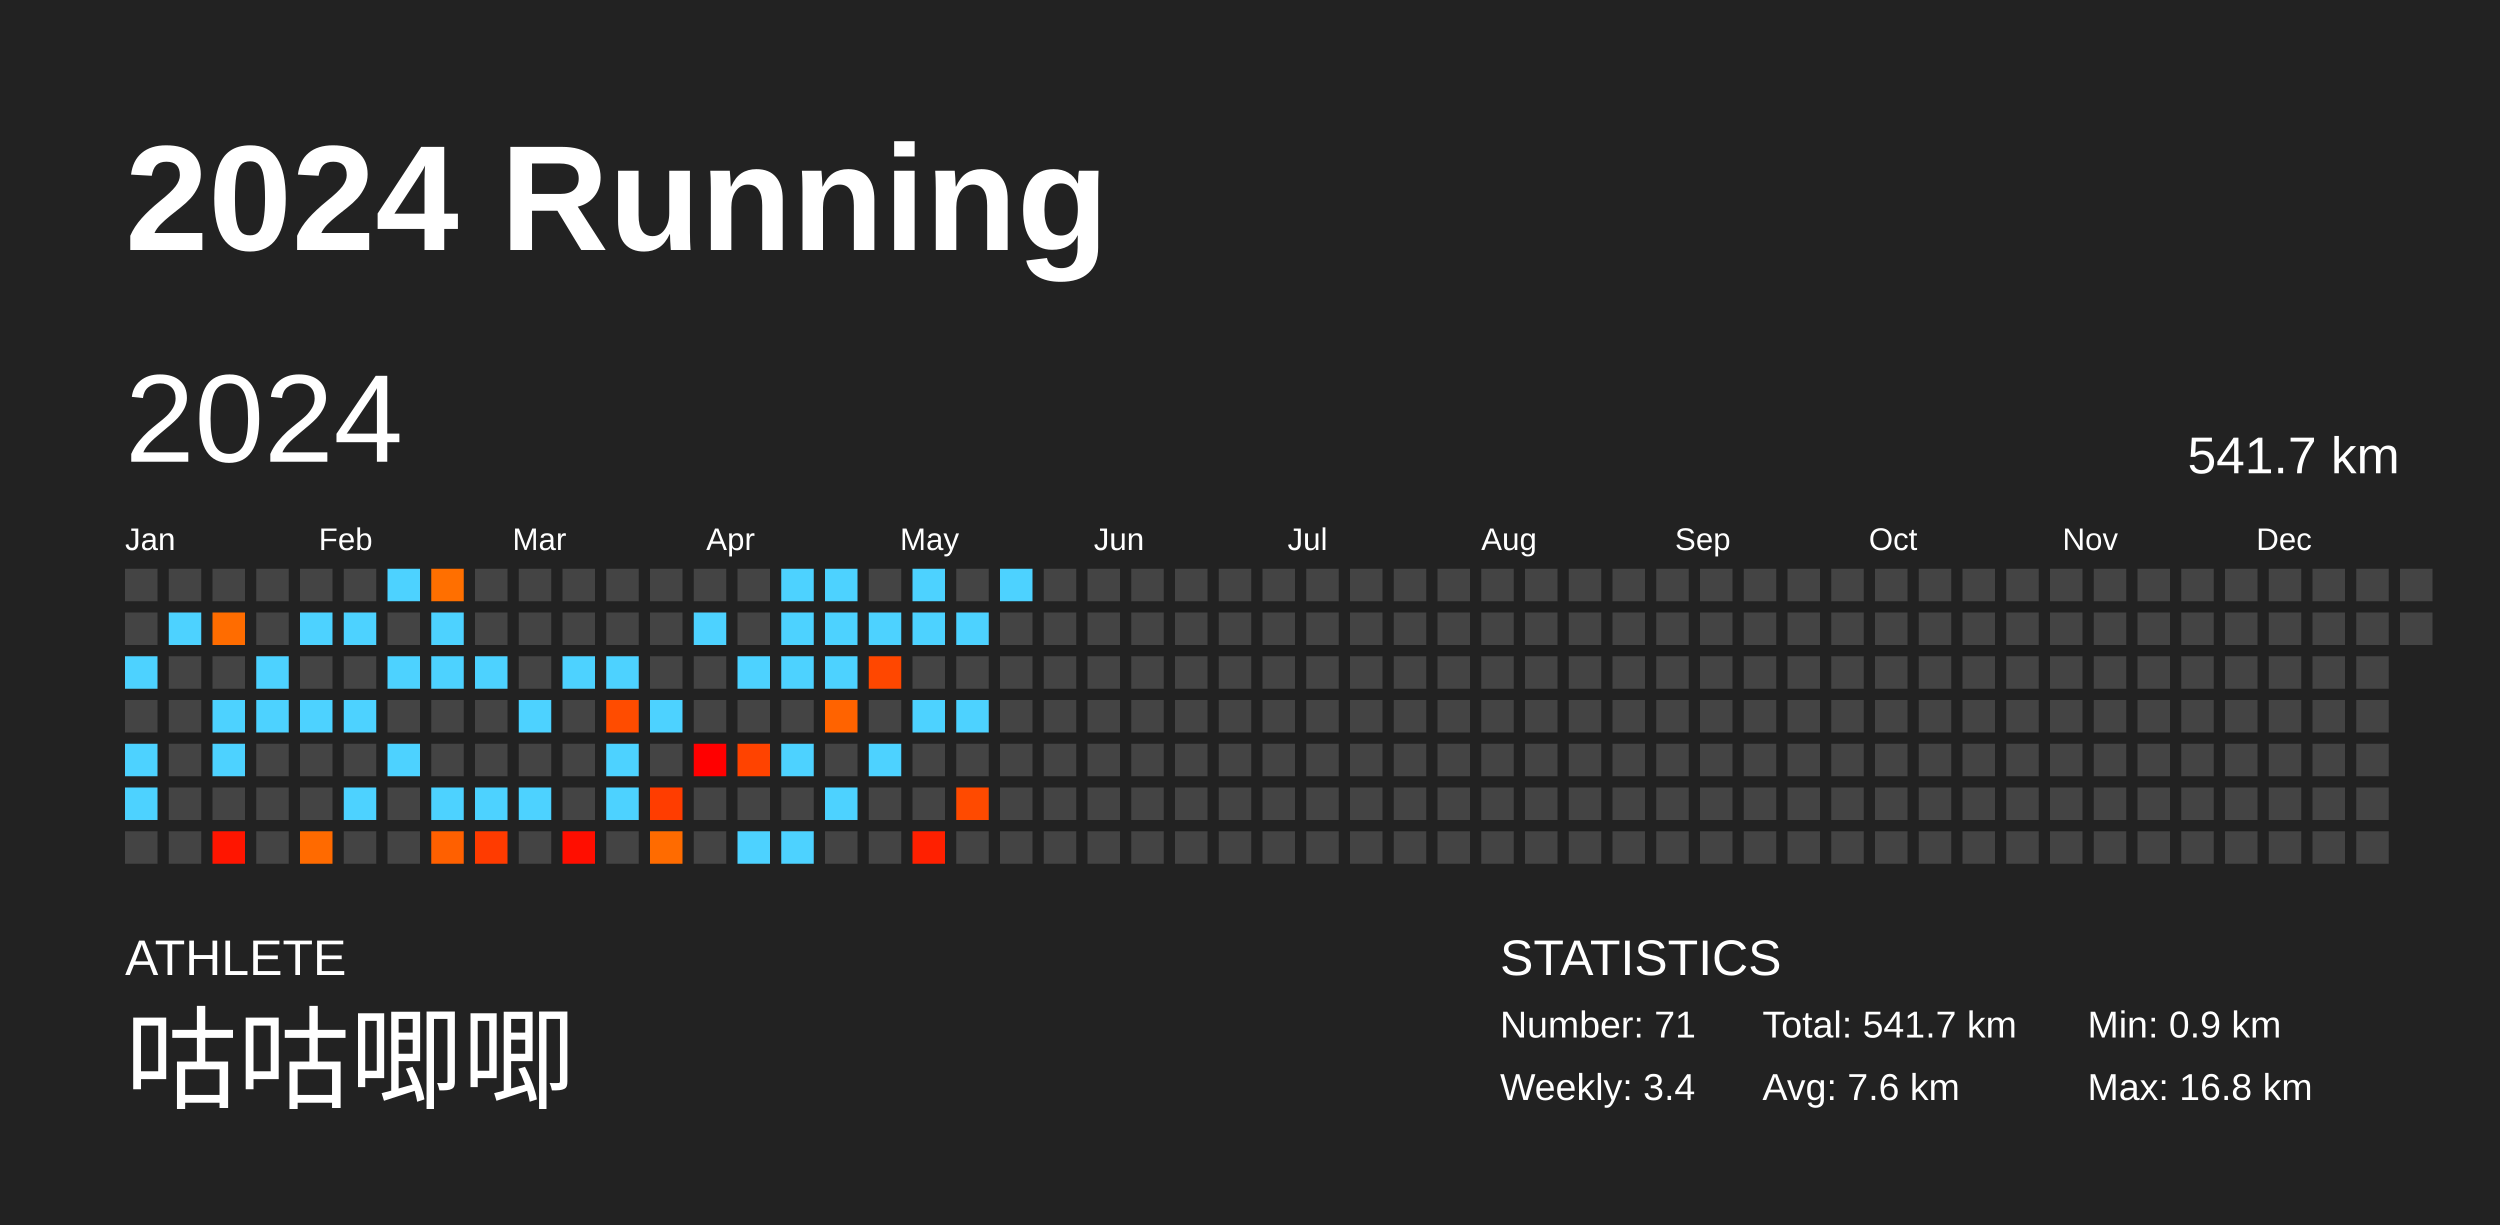
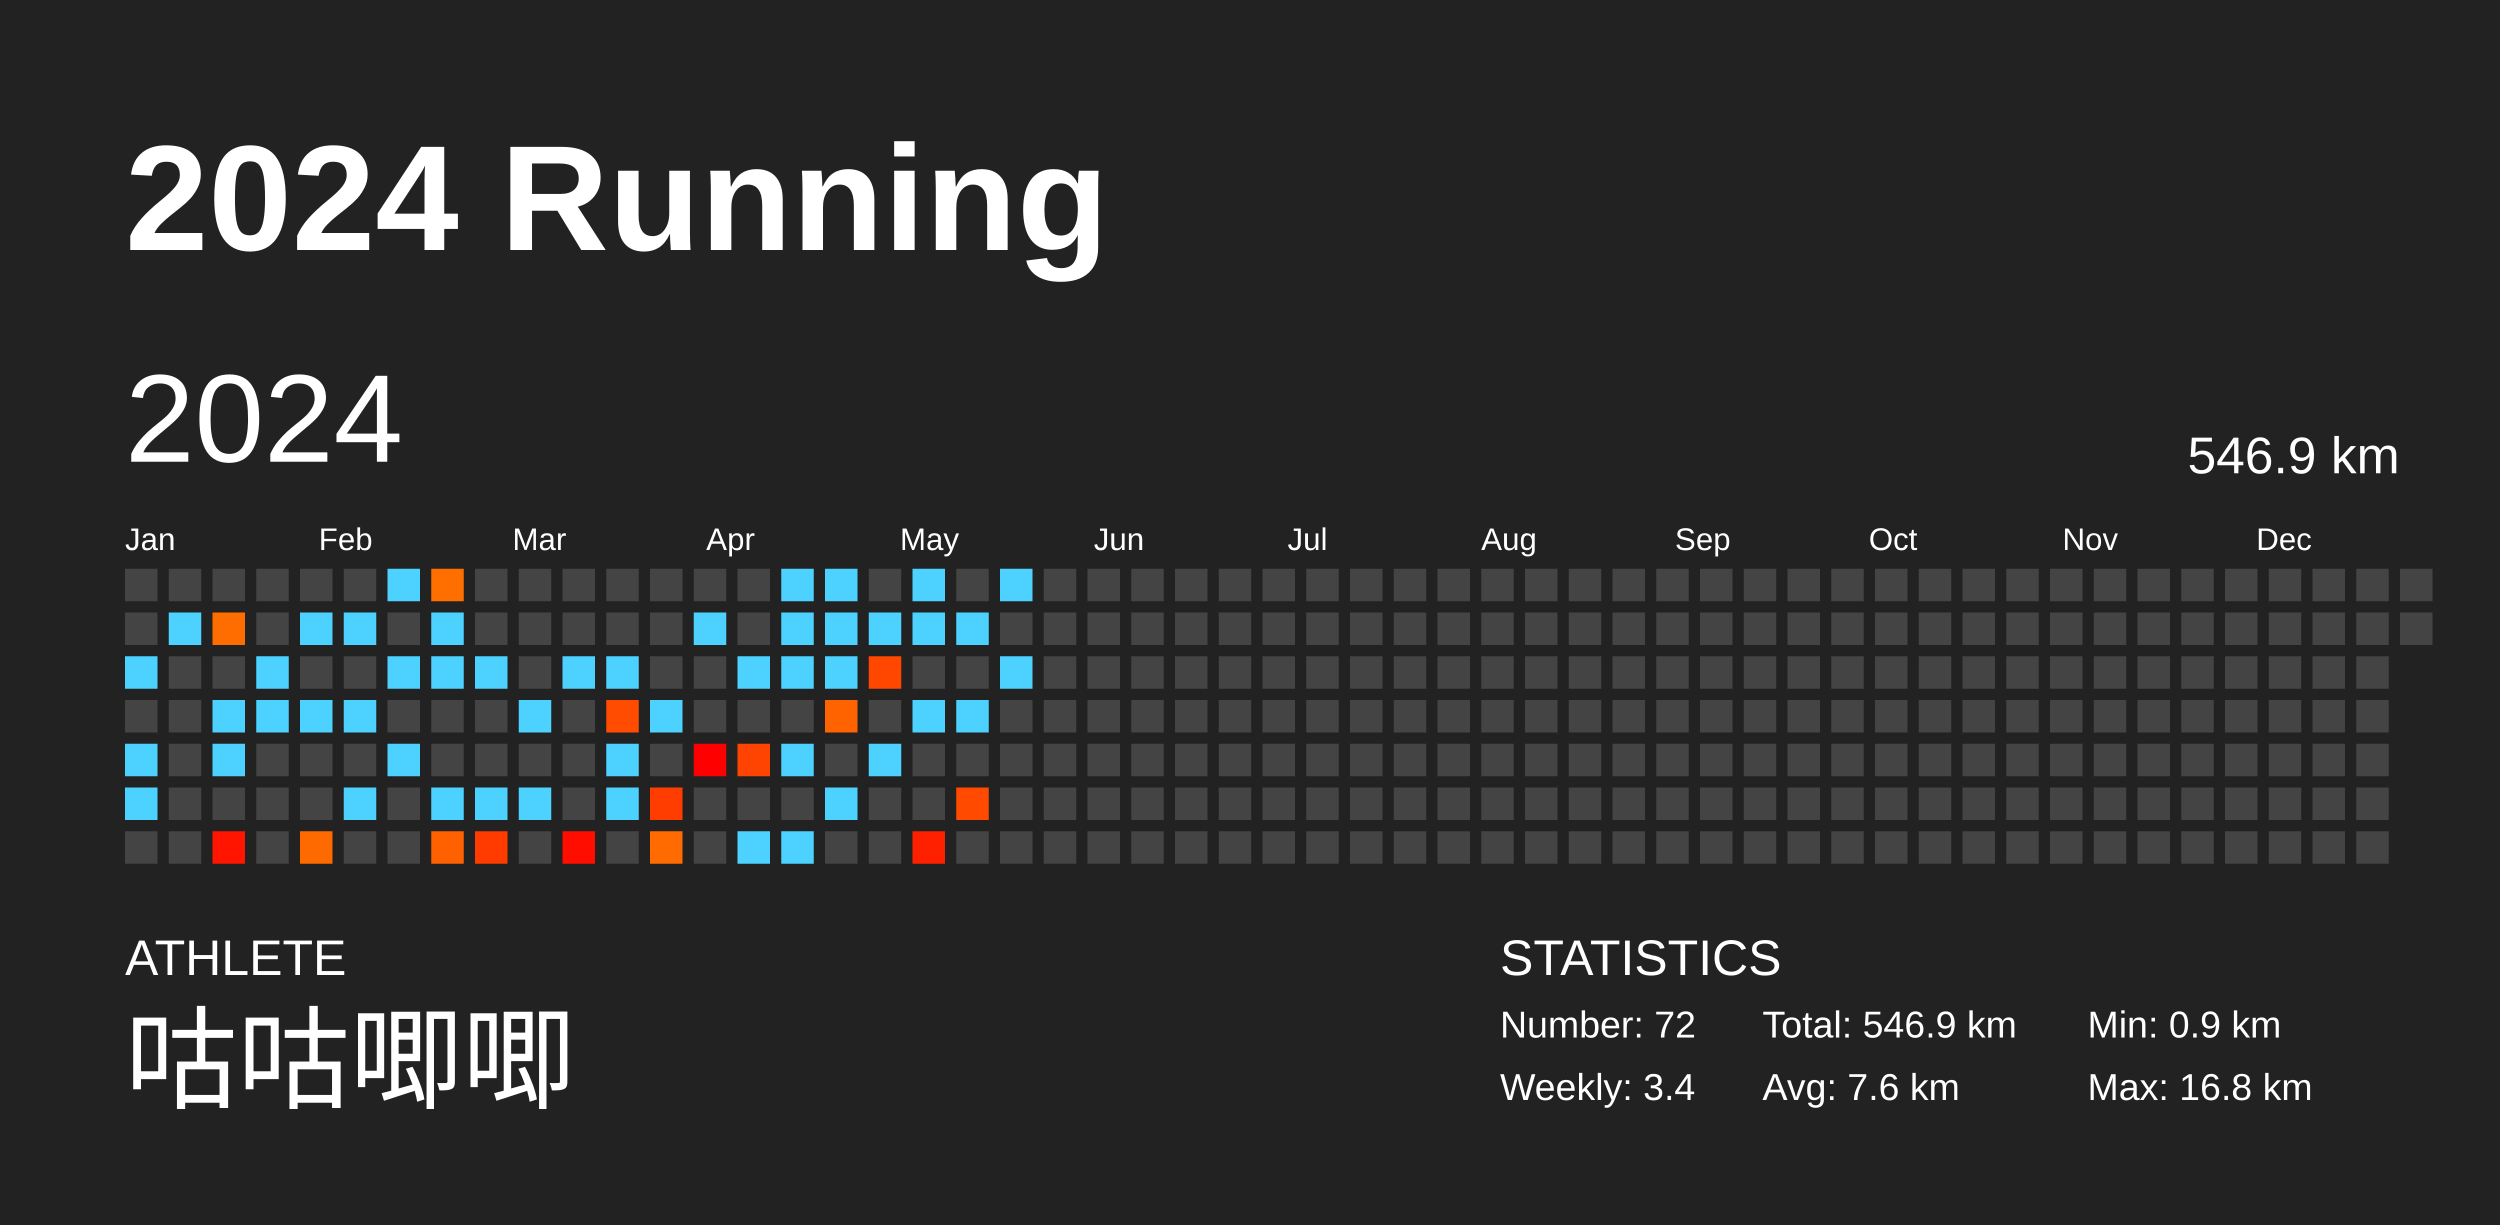
<svg xmlns="http://www.w3.org/2000/svg" baseProfile="full" height="98mm" version="1.1" viewBox="0,0,200,98" width="200mm">
  <defs />
  <rect fill="#222222" height="98" width="200" x="0" y="0" />
  <text fill="#FFFFFF" style="font-size:12px; font-family:Arial; font-weight:bold;" x="10" y="20">2024 Running</text>
  <text fill="#FFFFFF" style="font-size:4px; font-family:Arial" x="10" y="78">ATHLETE</text>
  <text fill="#FFFFFF" style="font-size:9px; font-family:Arial" x="10" y="88">咕咕唧唧</text>
  <text fill="#FFFFFF" style="font-size:4px; font-family:Arial" x="120" y="78">STATISTICS</text>
-   <text fill="#FFFFFF" style="font-size:3px; font-family:Arial" x="120" y="83">Number: 71</text>
+   <text fill="#FFFFFF" style="font-size:3px; font-family:Arial" x="120" y="83">Number: 72</text>
  <text fill="#FFFFFF" style="font-size:3px; font-family:Arial" x="120" y="88">Weekly: 3.4</text>
-   <text fill="#FFFFFF" style="font-size:3px; font-family:Arial" x="141" y="83">Total: 541.7 km</text>
+   <text fill="#FFFFFF" style="font-size:3px; font-family:Arial" x="141" y="83">Total: 546.9 km</text>
  <text fill="#FFFFFF" style="font-size:3px; font-family:Arial" x="141" y="88">Avg: 7.6 km</text>
  <text fill="#FFFFFF" style="font-size:3px; font-family:Arial" x="167" y="83">Min: 0.9 km</text>
  <text fill="#FFFFFF" style="font-size:3px; font-family:Arial" x="167" y="88">Max: 16.8 km</text>
  <text dominant-baseline="hanging" fill="#FFFFFF" style="font-size:10.0px; font-family:Arial;" x="10" y="30">2024</text>
-   <text dominant-baseline="hanging" fill="#FFFFFF" style="font-size:4.125px; font-family:Arial;" x="175" y="35">541.7 km</text>
+   <text dominant-baseline="hanging" fill="#FFFFFF" style="font-size:4.125px; font-family:Arial;" x="175" y="35">546.9 km</text>
  <text fill="#FFFFFF" style="font-size:2.5px; font-family:Arial" x="10.0" y="44">Jan</text>
  <text fill="#FFFFFF" style="font-size:2.5px; font-family:Arial" x="25.5" y="44">Feb</text>
  <text fill="#FFFFFF" style="font-size:2.5px; font-family:Arial" x="41.0" y="44">Mar</text>
  <text fill="#FFFFFF" style="font-size:2.5px; font-family:Arial" x="56.5" y="44">Apr</text>
  <text fill="#FFFFFF" style="font-size:2.5px; font-family:Arial" x="72.0" y="44">May</text>
  <text fill="#FFFFFF" style="font-size:2.5px; font-family:Arial" x="87.5" y="44">Jun</text>
  <text fill="#FFFFFF" style="font-size:2.5px; font-family:Arial" x="103.0" y="44">Jul</text>
  <text fill="#FFFFFF" style="font-size:2.5px; font-family:Arial" x="118.5" y="44">Aug</text>
  <text fill="#FFFFFF" style="font-size:2.5px; font-family:Arial" x="134.0" y="44">Sep</text>
  <text fill="#FFFFFF" style="font-size:2.5px; font-family:Arial" x="149.5" y="44">Oct</text>
  <text fill="#FFFFFF" style="font-size:2.5px; font-family:Arial" x="165.0" y="44">Nov</text>
  <text fill="#FFFFFF" style="font-size:2.5px; font-family:Arial" x="180.5" y="44">Dec</text>
  <rect fill="#444444" height="2.6" width="2.6" x="10.0" y="45.5" />
  <rect fill="#444444" height="2.6" width="2.6" x="10.0" y="49.0" />
  <rect fill="#4dd2ff" height="2.6" width="2.6" x="10.0" y="52.5" />
  <rect fill="#444444" height="2.6" width="2.6" x="10.0" y="56.0" />
  <rect fill="#4dd2ff" height="2.6" width="2.6" x="10.0" y="59.5" />
  <rect fill="#4dd2ff" height="2.6" width="2.6" x="10.0" y="63.0" />
  <rect fill="#444444" height="2.6" width="2.6" x="10.0" y="66.5" />
  <rect fill="#444444" height="2.6" width="2.6" x="13.5" y="45.5" />
  <rect fill="#4dd2ff" height="2.6" width="2.6" x="13.5" y="49.0" />
  <rect fill="#444444" height="2.6" width="2.6" x="13.5" y="52.5" />
  <rect fill="#444444" height="2.6" width="2.6" x="13.5" y="56.0" />
  <rect fill="#444444" height="2.6" width="2.6" x="13.5" y="59.5" />
  <rect fill="#444444" height="2.6" width="2.6" x="13.5" y="63.0" />
  <rect fill="#444444" height="2.6" width="2.6" x="13.5" y="66.5" />
  <rect fill="#444444" height="2.6" width="2.6" x="17.0" y="45.5" />
  <rect fill="#ff6c00" height="2.6" width="2.6" x="17.0" y="49.0" />
  <rect fill="#444444" height="2.6" width="2.6" x="17.0" y="52.5" />
  <rect fill="#4dd2ff" height="2.6" width="2.6" x="17.0" y="56.0" />
  <rect fill="#4dd2ff" height="2.6" width="2.6" x="17.0" y="59.5" />
  <rect fill="#444444" height="2.6" width="2.6" x="17.0" y="63.0" />
  <rect fill="#ff1500" height="2.6" width="2.6" x="17.0" y="66.5" />
  <rect fill="#444444" height="2.6" width="2.6" x="20.5" y="45.5" />
  <rect fill="#444444" height="2.6" width="2.6" x="20.5" y="49.0" />
  <rect fill="#4dd2ff" height="2.6" width="2.6" x="20.5" y="52.5" />
  <rect fill="#4dd2ff" height="2.6" width="2.6" x="20.5" y="56.0" />
  <rect fill="#444444" height="2.6" width="2.6" x="20.5" y="59.5" />
  <rect fill="#444444" height="2.6" width="2.6" x="20.5" y="63.0" />
  <rect fill="#444444" height="2.6" width="2.6" x="20.5" y="66.5" />
  <rect fill="#444444" height="2.6" width="2.6" x="24.0" y="45.5" />
  <rect fill="#4dd2ff" height="2.6" width="2.6" x="24.0" y="49.0" />
  <rect fill="#444444" height="2.6" width="2.6" x="24.0" y="52.5" />
  <rect fill="#4dd2ff" height="2.6" width="2.6" x="24.0" y="56.0" />
  <rect fill="#444444" height="2.6" width="2.6" x="24.0" y="59.5" />
  <rect fill="#444444" height="2.6" width="2.6" x="24.0" y="63.0" />
  <rect fill="#ff6a00" height="2.6" width="2.6" x="24.0" y="66.5" />
  <rect fill="#444444" height="2.6" width="2.6" x="27.5" y="45.5" />
  <rect fill="#4dd2ff" height="2.6" width="2.6" x="27.5" y="49.0" />
  <rect fill="#444444" height="2.6" width="2.6" x="27.5" y="52.5" />
  <rect fill="#4dd2ff" height="2.6" width="2.6" x="27.5" y="56.0" />
  <rect fill="#444444" height="2.6" width="2.6" x="27.5" y="59.5" />
  <rect fill="#4dd2ff" height="2.6" width="2.6" x="27.5" y="63.0" />
  <rect fill="#444444" height="2.6" width="2.6" x="27.5" y="66.5" />
  <rect fill="#4dd2ff" height="2.6" width="2.6" x="31.0" y="45.5" />
  <rect fill="#444444" height="2.6" width="2.6" x="31.0" y="49.0" />
  <rect fill="#4dd2ff" height="2.6" width="2.6" x="31.0" y="52.5" />
  <rect fill="#444444" height="2.6" width="2.6" x="31.0" y="56.0" />
  <rect fill="#4dd2ff" height="2.6" width="2.6" x="31.0" y="59.5" />
  <rect fill="#444444" height="2.6" width="2.6" x="31.0" y="63.0" />
  <rect fill="#444444" height="2.6" width="2.6" x="31.0" y="66.5" />
  <rect fill="#ff6f00" height="2.6" width="2.6" x="34.5" y="45.5" />
  <rect fill="#4dd2ff" height="2.6" width="2.6" x="34.5" y="49.0" />
  <rect fill="#4dd2ff" height="2.6" width="2.6" x="34.5" y="52.5" />
  <rect fill="#444444" height="2.6" width="2.6" x="34.5" y="56.0" />
  <rect fill="#444444" height="2.6" width="2.6" x="34.5" y="59.5" />
  <rect fill="#4dd2ff" height="2.6" width="2.6" x="34.5" y="63.0" />
  <rect fill="#ff6000" height="2.6" width="2.6" x="34.5" y="66.5" />
  <rect fill="#444444" height="2.6" width="2.6" x="38.0" y="45.5" />
  <rect fill="#444444" height="2.6" width="2.6" x="38.0" y="49.0" />
  <rect fill="#4dd2ff" height="2.6" width="2.6" x="38.0" y="52.5" />
  <rect fill="#444444" height="2.6" width="2.6" x="38.0" y="56.0" />
  <rect fill="#444444" height="2.6" width="2.6" x="38.0" y="59.5" />
  <rect fill="#4dd2ff" height="2.6" width="2.6" x="38.0" y="63.0" />
  <rect fill="#ff3b00" height="2.6" width="2.6" x="38.0" y="66.5" />
  <rect fill="#444444" height="2.6" width="2.6" x="41.5" y="45.5" />
  <rect fill="#444444" height="2.6" width="2.6" x="41.5" y="49.0" />
  <rect fill="#444444" height="2.6" width="2.6" x="41.5" y="52.5" />
  <rect fill="#4dd2ff" height="2.6" width="2.6" x="41.5" y="56.0" />
  <rect fill="#444444" height="2.6" width="2.6" x="41.5" y="59.5" />
  <rect fill="#4dd2ff" height="2.6" width="2.6" x="41.5" y="63.0" />
  <rect fill="#444444" height="2.6" width="2.6" x="41.5" y="66.5" />
  <rect fill="#444444" height="2.6" width="2.6" x="45.0" y="45.5" />
  <rect fill="#444444" height="2.6" width="2.6" x="45.0" y="49.0" />
  <rect fill="#4dd2ff" height="2.6" width="2.6" x="45.0" y="52.5" />
  <rect fill="#444444" height="2.6" width="2.6" x="45.0" y="56.0" />
  <rect fill="#444444" height="2.6" width="2.6" x="45.0" y="59.5" />
  <rect fill="#444444" height="2.6" width="2.6" x="45.0" y="63.0" />
  <rect fill="#ff0e00" height="2.6" width="2.6" x="45.0" y="66.5" />
  <rect fill="#444444" height="2.6" width="2.6" x="48.5" y="45.5" />
  <rect fill="#444444" height="2.6" width="2.6" x="48.5" y="49.0" />
  <rect fill="#4dd2ff" height="2.6" width="2.6" x="48.5" y="52.5" />
  <rect fill="#ff4c00" height="2.6" width="2.6" x="48.5" y="56.0" />
  <rect fill="#4dd2ff" height="2.6" width="2.6" x="48.5" y="59.5" />
  <rect fill="#4dd2ff" height="2.6" width="2.6" x="48.5" y="63.0" />
  <rect fill="#444444" height="2.6" width="2.6" x="48.5" y="66.5" />
  <rect fill="#444444" height="2.6" width="2.6" x="52.0" y="45.5" />
  <rect fill="#444444" height="2.6" width="2.6" x="52.0" y="49.0" />
  <rect fill="#444444" height="2.6" width="2.6" x="52.0" y="52.5" />
  <rect fill="#4dd2ff" height="2.6" width="2.6" x="52.0" y="56.0" />
  <rect fill="#444444" height="2.6" width="2.6" x="52.0" y="59.5" />
  <rect fill="#ff3d00" height="2.6" width="2.6" x="52.0" y="63.0" />
  <rect fill="#ff6b00" height="2.6" width="2.6" x="52.0" y="66.5" />
  <rect fill="#444444" height="2.6" width="2.6" x="55.5" y="45.5" />
  <rect fill="#4dd2ff" height="2.6" width="2.6" x="55.5" y="49.0" />
  <rect fill="#444444" height="2.6" width="2.6" x="55.5" y="52.5" />
  <rect fill="#444444" height="2.6" width="2.6" x="55.5" y="56.0" />
  <rect fill="#ff0000" height="2.6" width="2.6" x="55.5" y="59.5" />
  <rect fill="#444444" height="2.6" width="2.6" x="55.5" y="63.0" />
  <rect fill="#444444" height="2.6" width="2.6" x="55.5" y="66.5" />
  <rect fill="#444444" height="2.6" width="2.6" x="59.0" y="45.5" />
  <rect fill="#444444" height="2.6" width="2.6" x="59.0" y="49.0" />
  <rect fill="#4dd2ff" height="2.6" width="2.6" x="59.0" y="52.5" />
  <rect fill="#444444" height="2.6" width="2.6" x="59.0" y="56.0" />
  <rect fill="#ff4300" height="2.6" width="2.6" x="59.0" y="59.5" />
  <rect fill="#444444" height="2.6" width="2.6" x="59.0" y="63.0" />
  <rect fill="#4dd2ff" height="2.6" width="2.6" x="59.0" y="66.5" />
  <rect fill="#4dd2ff" height="2.6" width="2.6" x="62.5" y="45.5" />
  <rect fill="#4dd2ff" height="2.6" width="2.6" x="62.5" y="49.0" />
  <rect fill="#4dd2ff" height="2.6" width="2.6" x="62.5" y="52.5" />
  <rect fill="#444444" height="2.6" width="2.6" x="62.5" y="56.0" />
  <rect fill="#4dd2ff" height="2.6" width="2.6" x="62.5" y="59.5" />
  <rect fill="#444444" height="2.6" width="2.6" x="62.5" y="63.0" />
  <rect fill="#4dd2ff" height="2.6" width="2.6" x="62.5" y="66.5" />
  <rect fill="#4dd2ff" height="2.6" width="2.6" x="66.0" y="45.5" />
  <rect fill="#4dd2ff" height="2.6" width="2.6" x="66.0" y="49.0" />
  <rect fill="#4dd2ff" height="2.6" width="2.6" x="66.0" y="52.5" />
  <rect fill="#ff6300" height="2.6" width="2.6" x="66.0" y="56.0" />
  <rect fill="#444444" height="2.6" width="2.6" x="66.0" y="59.5" />
  <rect fill="#4dd2ff" height="2.6" width="2.6" x="66.0" y="63.0" />
  <rect fill="#444444" height="2.6" width="2.6" x="66.0" y="66.5" />
  <rect fill="#444444" height="2.6" width="2.6" x="69.5" y="45.5" />
  <rect fill="#4dd2ff" height="2.6" width="2.6" x="69.5" y="49.0" />
  <rect fill="#ff4700" height="2.6" width="2.6" x="69.5" y="52.5" />
  <rect fill="#444444" height="2.6" width="2.6" x="69.5" y="56.0" />
  <rect fill="#4dd2ff" height="2.6" width="2.6" x="69.5" y="59.5" />
  <rect fill="#444444" height="2.6" width="2.6" x="69.5" y="63.0" />
  <rect fill="#444444" height="2.6" width="2.6" x="69.5" y="66.5" />
  <rect fill="#4dd2ff" height="2.6" width="2.6" x="73.0" y="45.5" />
  <rect fill="#4dd2ff" height="2.6" width="2.6" x="73.0" y="49.0" />
  <rect fill="#444444" height="2.6" width="2.6" x="73.0" y="52.5" />
  <rect fill="#4dd2ff" height="2.6" width="2.6" x="73.0" y="56.0" />
  <rect fill="#444444" height="2.6" width="2.6" x="73.0" y="59.5" />
  <rect fill="#444444" height="2.6" width="2.6" x="73.0" y="63.0" />
  <rect fill="#ff2000" height="2.6" width="2.6" x="73.0" y="66.5" />
  <rect fill="#444444" height="2.6" width="2.6" x="76.5" y="45.5" />
  <rect fill="#4dd2ff" height="2.6" width="2.6" x="76.5" y="49.0" />
  <rect fill="#444444" height="2.6" width="2.6" x="76.5" y="52.5" />
  <rect fill="#4dd2ff" height="2.6" width="2.6" x="76.5" y="56.0" />
  <rect fill="#444444" height="2.6" width="2.6" x="76.5" y="59.5" />
  <rect fill="#ff4a00" height="2.6" width="2.6" x="76.5" y="63.0" />
  <rect fill="#444444" height="2.6" width="2.6" x="76.5" y="66.5" />
  <rect fill="#4dd2ff" height="2.6" width="2.6" x="80.0" y="45.5" />
  <rect fill="#444444" height="2.6" width="2.6" x="80.0" y="49.0" />
-   <rect fill="#444444" height="2.6" width="2.6" x="80.0" y="52.5" />
+   <rect fill="#4dd2ff" height="2.6" width="2.6" x="80.0" y="52.5" />
  <rect fill="#444444" height="2.6" width="2.6" x="80.0" y="56.0" />
  <rect fill="#444444" height="2.6" width="2.6" x="80.0" y="59.5" />
  <rect fill="#444444" height="2.6" width="2.6" x="80.0" y="63.0" />
  <rect fill="#444444" height="2.6" width="2.6" x="80.0" y="66.5" />
  <rect fill="#444444" height="2.6" width="2.6" x="83.5" y="45.5" />
  <rect fill="#444444" height="2.6" width="2.6" x="83.5" y="49.0" />
  <rect fill="#444444" height="2.6" width="2.6" x="83.5" y="52.5" />
  <rect fill="#444444" height="2.6" width="2.6" x="83.5" y="56.0" />
  <rect fill="#444444" height="2.6" width="2.6" x="83.5" y="59.5" />
  <rect fill="#444444" height="2.6" width="2.6" x="83.5" y="63.0" />
  <rect fill="#444444" height="2.6" width="2.6" x="83.5" y="66.5" />
  <rect fill="#444444" height="2.6" width="2.6" x="87.0" y="45.5" />
  <rect fill="#444444" height="2.6" width="2.6" x="87.0" y="49.0" />
  <rect fill="#444444" height="2.6" width="2.6" x="87.0" y="52.5" />
  <rect fill="#444444" height="2.6" width="2.6" x="87.0" y="56.0" />
  <rect fill="#444444" height="2.6" width="2.6" x="87.0" y="59.5" />
  <rect fill="#444444" height="2.6" width="2.6" x="87.0" y="63.0" />
  <rect fill="#444444" height="2.6" width="2.6" x="87.0" y="66.5" />
  <rect fill="#444444" height="2.6" width="2.6" x="90.5" y="45.5" />
  <rect fill="#444444" height="2.6" width="2.6" x="90.5" y="49.0" />
  <rect fill="#444444" height="2.6" width="2.6" x="90.5" y="52.5" />
  <rect fill="#444444" height="2.6" width="2.6" x="90.5" y="56.0" />
  <rect fill="#444444" height="2.6" width="2.6" x="90.5" y="59.5" />
  <rect fill="#444444" height="2.6" width="2.6" x="90.5" y="63.0" />
  <rect fill="#444444" height="2.6" width="2.6" x="90.5" y="66.5" />
  <rect fill="#444444" height="2.6" width="2.6" x="94.0" y="45.5" />
  <rect fill="#444444" height="2.6" width="2.6" x="94.0" y="49.0" />
  <rect fill="#444444" height="2.6" width="2.6" x="94.0" y="52.5" />
  <rect fill="#444444" height="2.6" width="2.6" x="94.0" y="56.0" />
  <rect fill="#444444" height="2.6" width="2.6" x="94.0" y="59.5" />
  <rect fill="#444444" height="2.6" width="2.6" x="94.0" y="63.0" />
  <rect fill="#444444" height="2.6" width="2.6" x="94.0" y="66.5" />
  <rect fill="#444444" height="2.6" width="2.6" x="97.5" y="45.5" />
  <rect fill="#444444" height="2.6" width="2.6" x="97.5" y="49.0" />
  <rect fill="#444444" height="2.6" width="2.6" x="97.5" y="52.5" />
  <rect fill="#444444" height="2.6" width="2.6" x="97.5" y="56.0" />
  <rect fill="#444444" height="2.6" width="2.6" x="97.5" y="59.5" />
  <rect fill="#444444" height="2.6" width="2.6" x="97.5" y="63.0" />
  <rect fill="#444444" height="2.6" width="2.6" x="97.5" y="66.5" />
  <rect fill="#444444" height="2.6" width="2.6" x="101.0" y="45.5" />
  <rect fill="#444444" height="2.6" width="2.6" x="101.0" y="49.0" />
  <rect fill="#444444" height="2.6" width="2.6" x="101.0" y="52.5" />
  <rect fill="#444444" height="2.6" width="2.6" x="101.0" y="56.0" />
  <rect fill="#444444" height="2.6" width="2.6" x="101.0" y="59.5" />
  <rect fill="#444444" height="2.6" width="2.6" x="101.0" y="63.0" />
  <rect fill="#444444" height="2.6" width="2.6" x="101.0" y="66.5" />
  <rect fill="#444444" height="2.6" width="2.6" x="104.5" y="45.5" />
  <rect fill="#444444" height="2.6" width="2.6" x="104.5" y="49.0" />
  <rect fill="#444444" height="2.6" width="2.6" x="104.5" y="52.5" />
  <rect fill="#444444" height="2.6" width="2.6" x="104.5" y="56.0" />
  <rect fill="#444444" height="2.6" width="2.6" x="104.5" y="59.5" />
  <rect fill="#444444" height="2.6" width="2.6" x="104.5" y="63.0" />
  <rect fill="#444444" height="2.6" width="2.6" x="104.5" y="66.5" />
  <rect fill="#444444" height="2.6" width="2.6" x="108.0" y="45.5" />
  <rect fill="#444444" height="2.6" width="2.6" x="108.0" y="49.0" />
  <rect fill="#444444" height="2.6" width="2.6" x="108.0" y="52.5" />
  <rect fill="#444444" height="2.6" width="2.6" x="108.0" y="56.0" />
  <rect fill="#444444" height="2.6" width="2.6" x="108.0" y="59.5" />
  <rect fill="#444444" height="2.6" width="2.6" x="108.0" y="63.0" />
  <rect fill="#444444" height="2.6" width="2.6" x="108.0" y="66.5" />
  <rect fill="#444444" height="2.6" width="2.6" x="111.5" y="45.5" />
  <rect fill="#444444" height="2.6" width="2.6" x="111.5" y="49.0" />
  <rect fill="#444444" height="2.6" width="2.6" x="111.5" y="52.5" />
  <rect fill="#444444" height="2.6" width="2.6" x="111.5" y="56.0" />
  <rect fill="#444444" height="2.6" width="2.6" x="111.5" y="59.5" />
  <rect fill="#444444" height="2.6" width="2.6" x="111.5" y="63.0" />
  <rect fill="#444444" height="2.6" width="2.6" x="111.5" y="66.5" />
  <rect fill="#444444" height="2.6" width="2.6" x="115.0" y="45.5" />
  <rect fill="#444444" height="2.6" width="2.6" x="115.0" y="49.0" />
  <rect fill="#444444" height="2.6" width="2.6" x="115.0" y="52.5" />
  <rect fill="#444444" height="2.6" width="2.6" x="115.0" y="56.0" />
  <rect fill="#444444" height="2.6" width="2.6" x="115.0" y="59.5" />
  <rect fill="#444444" height="2.6" width="2.6" x="115.0" y="63.0" />
  <rect fill="#444444" height="2.6" width="2.6" x="115.0" y="66.5" />
  <rect fill="#444444" height="2.6" width="2.6" x="118.5" y="45.5" />
  <rect fill="#444444" height="2.6" width="2.6" x="118.5" y="49.0" />
  <rect fill="#444444" height="2.6" width="2.6" x="118.5" y="52.5" />
  <rect fill="#444444" height="2.6" width="2.6" x="118.5" y="56.0" />
  <rect fill="#444444" height="2.6" width="2.6" x="118.5" y="59.5" />
  <rect fill="#444444" height="2.6" width="2.6" x="118.5" y="63.0" />
  <rect fill="#444444" height="2.6" width="2.6" x="118.5" y="66.5" />
  <rect fill="#444444" height="2.6" width="2.6" x="122.0" y="45.5" />
  <rect fill="#444444" height="2.6" width="2.6" x="122.0" y="49.0" />
  <rect fill="#444444" height="2.6" width="2.6" x="122.0" y="52.5" />
  <rect fill="#444444" height="2.6" width="2.6" x="122.0" y="56.0" />
  <rect fill="#444444" height="2.6" width="2.6" x="122.0" y="59.5" />
  <rect fill="#444444" height="2.6" width="2.6" x="122.0" y="63.0" />
  <rect fill="#444444" height="2.6" width="2.6" x="122.0" y="66.5" />
  <rect fill="#444444" height="2.6" width="2.6" x="125.5" y="45.5" />
  <rect fill="#444444" height="2.6" width="2.6" x="125.5" y="49.0" />
  <rect fill="#444444" height="2.6" width="2.6" x="125.5" y="52.5" />
  <rect fill="#444444" height="2.6" width="2.6" x="125.5" y="56.0" />
  <rect fill="#444444" height="2.6" width="2.6" x="125.5" y="59.5" />
  <rect fill="#444444" height="2.6" width="2.6" x="125.5" y="63.0" />
  <rect fill="#444444" height="2.6" width="2.6" x="125.5" y="66.5" />
  <rect fill="#444444" height="2.6" width="2.6" x="129.0" y="45.5" />
  <rect fill="#444444" height="2.6" width="2.6" x="129.0" y="49.0" />
  <rect fill="#444444" height="2.6" width="2.6" x="129.0" y="52.5" />
  <rect fill="#444444" height="2.6" width="2.6" x="129.0" y="56.0" />
  <rect fill="#444444" height="2.6" width="2.6" x="129.0" y="59.5" />
  <rect fill="#444444" height="2.6" width="2.6" x="129.0" y="63.0" />
  <rect fill="#444444" height="2.6" width="2.6" x="129.0" y="66.5" />
  <rect fill="#444444" height="2.6" width="2.6" x="132.5" y="45.5" />
  <rect fill="#444444" height="2.6" width="2.6" x="132.5" y="49.0" />
  <rect fill="#444444" height="2.6" width="2.6" x="132.5" y="52.5" />
  <rect fill="#444444" height="2.6" width="2.6" x="132.5" y="56.0" />
  <rect fill="#444444" height="2.6" width="2.6" x="132.5" y="59.5" />
  <rect fill="#444444" height="2.6" width="2.6" x="132.5" y="63.0" />
  <rect fill="#444444" height="2.6" width="2.6" x="132.5" y="66.5" />
  <rect fill="#444444" height="2.6" width="2.6" x="136.0" y="45.5" />
  <rect fill="#444444" height="2.6" width="2.6" x="136.0" y="49.0" />
  <rect fill="#444444" height="2.6" width="2.6" x="136.0" y="52.5" />
  <rect fill="#444444" height="2.6" width="2.6" x="136.0" y="56.0" />
  <rect fill="#444444" height="2.6" width="2.6" x="136.0" y="59.5" />
  <rect fill="#444444" height="2.6" width="2.6" x="136.0" y="63.0" />
  <rect fill="#444444" height="2.6" width="2.6" x="136.0" y="66.5" />
  <rect fill="#444444" height="2.6" width="2.6" x="139.5" y="45.5" />
  <rect fill="#444444" height="2.6" width="2.6" x="139.5" y="49.0" />
  <rect fill="#444444" height="2.6" width="2.6" x="139.5" y="52.5" />
  <rect fill="#444444" height="2.6" width="2.6" x="139.5" y="56.0" />
  <rect fill="#444444" height="2.6" width="2.6" x="139.5" y="59.5" />
  <rect fill="#444444" height="2.6" width="2.6" x="139.5" y="63.0" />
  <rect fill="#444444" height="2.6" width="2.6" x="139.5" y="66.5" />
  <rect fill="#444444" height="2.6" width="2.6" x="143.0" y="45.5" />
  <rect fill="#444444" height="2.6" width="2.6" x="143.0" y="49.0" />
  <rect fill="#444444" height="2.6" width="2.6" x="143.0" y="52.5" />
  <rect fill="#444444" height="2.6" width="2.6" x="143.0" y="56.0" />
  <rect fill="#444444" height="2.6" width="2.6" x="143.0" y="59.5" />
  <rect fill="#444444" height="2.6" width="2.6" x="143.0" y="63.0" />
  <rect fill="#444444" height="2.6" width="2.6" x="143.0" y="66.5" />
  <rect fill="#444444" height="2.6" width="2.6" x="146.5" y="45.5" />
  <rect fill="#444444" height="2.6" width="2.6" x="146.5" y="49.0" />
  <rect fill="#444444" height="2.6" width="2.6" x="146.5" y="52.5" />
  <rect fill="#444444" height="2.6" width="2.6" x="146.5" y="56.0" />
  <rect fill="#444444" height="2.6" width="2.6" x="146.5" y="59.5" />
  <rect fill="#444444" height="2.6" width="2.6" x="146.5" y="63.0" />
  <rect fill="#444444" height="2.6" width="2.6" x="146.5" y="66.5" />
  <rect fill="#444444" height="2.6" width="2.6" x="150.0" y="45.5" />
  <rect fill="#444444" height="2.6" width="2.6" x="150.0" y="49.0" />
  <rect fill="#444444" height="2.6" width="2.6" x="150.0" y="52.5" />
  <rect fill="#444444" height="2.6" width="2.6" x="150.0" y="56.0" />
  <rect fill="#444444" height="2.6" width="2.6" x="150.0" y="59.5" />
  <rect fill="#444444" height="2.6" width="2.6" x="150.0" y="63.0" />
  <rect fill="#444444" height="2.6" width="2.6" x="150.0" y="66.5" />
  <rect fill="#444444" height="2.6" width="2.6" x="153.5" y="45.5" />
  <rect fill="#444444" height="2.6" width="2.6" x="153.5" y="49.0" />
  <rect fill="#444444" height="2.6" width="2.6" x="153.5" y="52.5" />
  <rect fill="#444444" height="2.6" width="2.6" x="153.5" y="56.0" />
  <rect fill="#444444" height="2.6" width="2.6" x="153.5" y="59.5" />
  <rect fill="#444444" height="2.6" width="2.6" x="153.5" y="63.0" />
  <rect fill="#444444" height="2.6" width="2.6" x="153.5" y="66.5" />
  <rect fill="#444444" height="2.6" width="2.6" x="157.0" y="45.5" />
  <rect fill="#444444" height="2.6" width="2.6" x="157.0" y="49.0" />
  <rect fill="#444444" height="2.6" width="2.6" x="157.0" y="52.5" />
  <rect fill="#444444" height="2.6" width="2.6" x="157.0" y="56.0" />
  <rect fill="#444444" height="2.6" width="2.6" x="157.0" y="59.5" />
  <rect fill="#444444" height="2.6" width="2.6" x="157.0" y="63.0" />
  <rect fill="#444444" height="2.6" width="2.6" x="157.0" y="66.5" />
  <rect fill="#444444" height="2.6" width="2.6" x="160.5" y="45.5" />
  <rect fill="#444444" height="2.6" width="2.6" x="160.5" y="49.0" />
  <rect fill="#444444" height="2.6" width="2.6" x="160.5" y="52.5" />
  <rect fill="#444444" height="2.6" width="2.6" x="160.5" y="56.0" />
  <rect fill="#444444" height="2.6" width="2.6" x="160.5" y="59.5" />
  <rect fill="#444444" height="2.6" width="2.6" x="160.5" y="63.0" />
  <rect fill="#444444" height="2.6" width="2.6" x="160.5" y="66.5" />
  <rect fill="#444444" height="2.6" width="2.6" x="164.0" y="45.5" />
  <rect fill="#444444" height="2.6" width="2.6" x="164.0" y="49.0" />
  <rect fill="#444444" height="2.6" width="2.6" x="164.0" y="52.5" />
  <rect fill="#444444" height="2.6" width="2.6" x="164.0" y="56.0" />
  <rect fill="#444444" height="2.6" width="2.6" x="164.0" y="59.5" />
  <rect fill="#444444" height="2.6" width="2.6" x="164.0" y="63.0" />
  <rect fill="#444444" height="2.6" width="2.6" x="164.0" y="66.5" />
  <rect fill="#444444" height="2.6" width="2.6" x="167.5" y="45.5" />
  <rect fill="#444444" height="2.6" width="2.6" x="167.5" y="49.0" />
  <rect fill="#444444" height="2.6" width="2.6" x="167.5" y="52.5" />
  <rect fill="#444444" height="2.6" width="2.6" x="167.5" y="56.0" />
  <rect fill="#444444" height="2.6" width="2.6" x="167.5" y="59.5" />
  <rect fill="#444444" height="2.6" width="2.6" x="167.5" y="63.0" />
  <rect fill="#444444" height="2.6" width="2.6" x="167.5" y="66.5" />
  <rect fill="#444444" height="2.6" width="2.6" x="171.0" y="45.5" />
  <rect fill="#444444" height="2.6" width="2.6" x="171.0" y="49.0" />
  <rect fill="#444444" height="2.6" width="2.6" x="171.0" y="52.5" />
  <rect fill="#444444" height="2.6" width="2.6" x="171.0" y="56.0" />
  <rect fill="#444444" height="2.6" width="2.6" x="171.0" y="59.5" />
  <rect fill="#444444" height="2.6" width="2.6" x="171.0" y="63.0" />
  <rect fill="#444444" height="2.6" width="2.6" x="171.0" y="66.5" />
  <rect fill="#444444" height="2.6" width="2.6" x="174.5" y="45.5" />
  <rect fill="#444444" height="2.6" width="2.6" x="174.5" y="49.0" />
  <rect fill="#444444" height="2.6" width="2.6" x="174.5" y="52.5" />
  <rect fill="#444444" height="2.6" width="2.6" x="174.5" y="56.0" />
  <rect fill="#444444" height="2.6" width="2.6" x="174.5" y="59.5" />
  <rect fill="#444444" height="2.6" width="2.6" x="174.5" y="63.0" />
  <rect fill="#444444" height="2.6" width="2.6" x="174.5" y="66.5" />
  <rect fill="#444444" height="2.6" width="2.6" x="178.0" y="45.5" />
  <rect fill="#444444" height="2.6" width="2.6" x="178.0" y="49.0" />
  <rect fill="#444444" height="2.6" width="2.6" x="178.0" y="52.5" />
  <rect fill="#444444" height="2.6" width="2.6" x="178.0" y="56.0" />
  <rect fill="#444444" height="2.6" width="2.6" x="178.0" y="59.5" />
  <rect fill="#444444" height="2.6" width="2.6" x="178.0" y="63.0" />
  <rect fill="#444444" height="2.6" width="2.6" x="178.0" y="66.5" />
  <rect fill="#444444" height="2.6" width="2.6" x="181.5" y="45.5" />
  <rect fill="#444444" height="2.6" width="2.6" x="181.5" y="49.0" />
  <rect fill="#444444" height="2.6" width="2.6" x="181.5" y="52.5" />
  <rect fill="#444444" height="2.6" width="2.6" x="181.5" y="56.0" />
  <rect fill="#444444" height="2.6" width="2.6" x="181.5" y="59.5" />
  <rect fill="#444444" height="2.6" width="2.6" x="181.5" y="63.0" />
  <rect fill="#444444" height="2.6" width="2.6" x="181.5" y="66.5" />
  <rect fill="#444444" height="2.6" width="2.6" x="185.0" y="45.5" />
  <rect fill="#444444" height="2.6" width="2.6" x="185.0" y="49.0" />
  <rect fill="#444444" height="2.6" width="2.6" x="185.0" y="52.5" />
  <rect fill="#444444" height="2.6" width="2.6" x="185.0" y="56.0" />
  <rect fill="#444444" height="2.6" width="2.6" x="185.0" y="59.5" />
  <rect fill="#444444" height="2.6" width="2.6" x="185.0" y="63.0" />
  <rect fill="#444444" height="2.6" width="2.6" x="185.0" y="66.5" />
  <rect fill="#444444" height="2.6" width="2.6" x="188.5" y="45.5" />
  <rect fill="#444444" height="2.6" width="2.6" x="188.5" y="49.0" />
  <rect fill="#444444" height="2.6" width="2.6" x="188.5" y="52.5" />
  <rect fill="#444444" height="2.6" width="2.6" x="188.5" y="56.0" />
  <rect fill="#444444" height="2.6" width="2.6" x="188.5" y="59.5" />
  <rect fill="#444444" height="2.6" width="2.6" x="188.5" y="63.0" />
  <rect fill="#444444" height="2.6" width="2.6" x="188.5" y="66.5" />
  <rect fill="#444444" height="2.6" width="2.6" x="192.0" y="45.5" />
  <rect fill="#444444" height="2.6" width="2.6" x="192.0" y="49.0" />
</svg>
